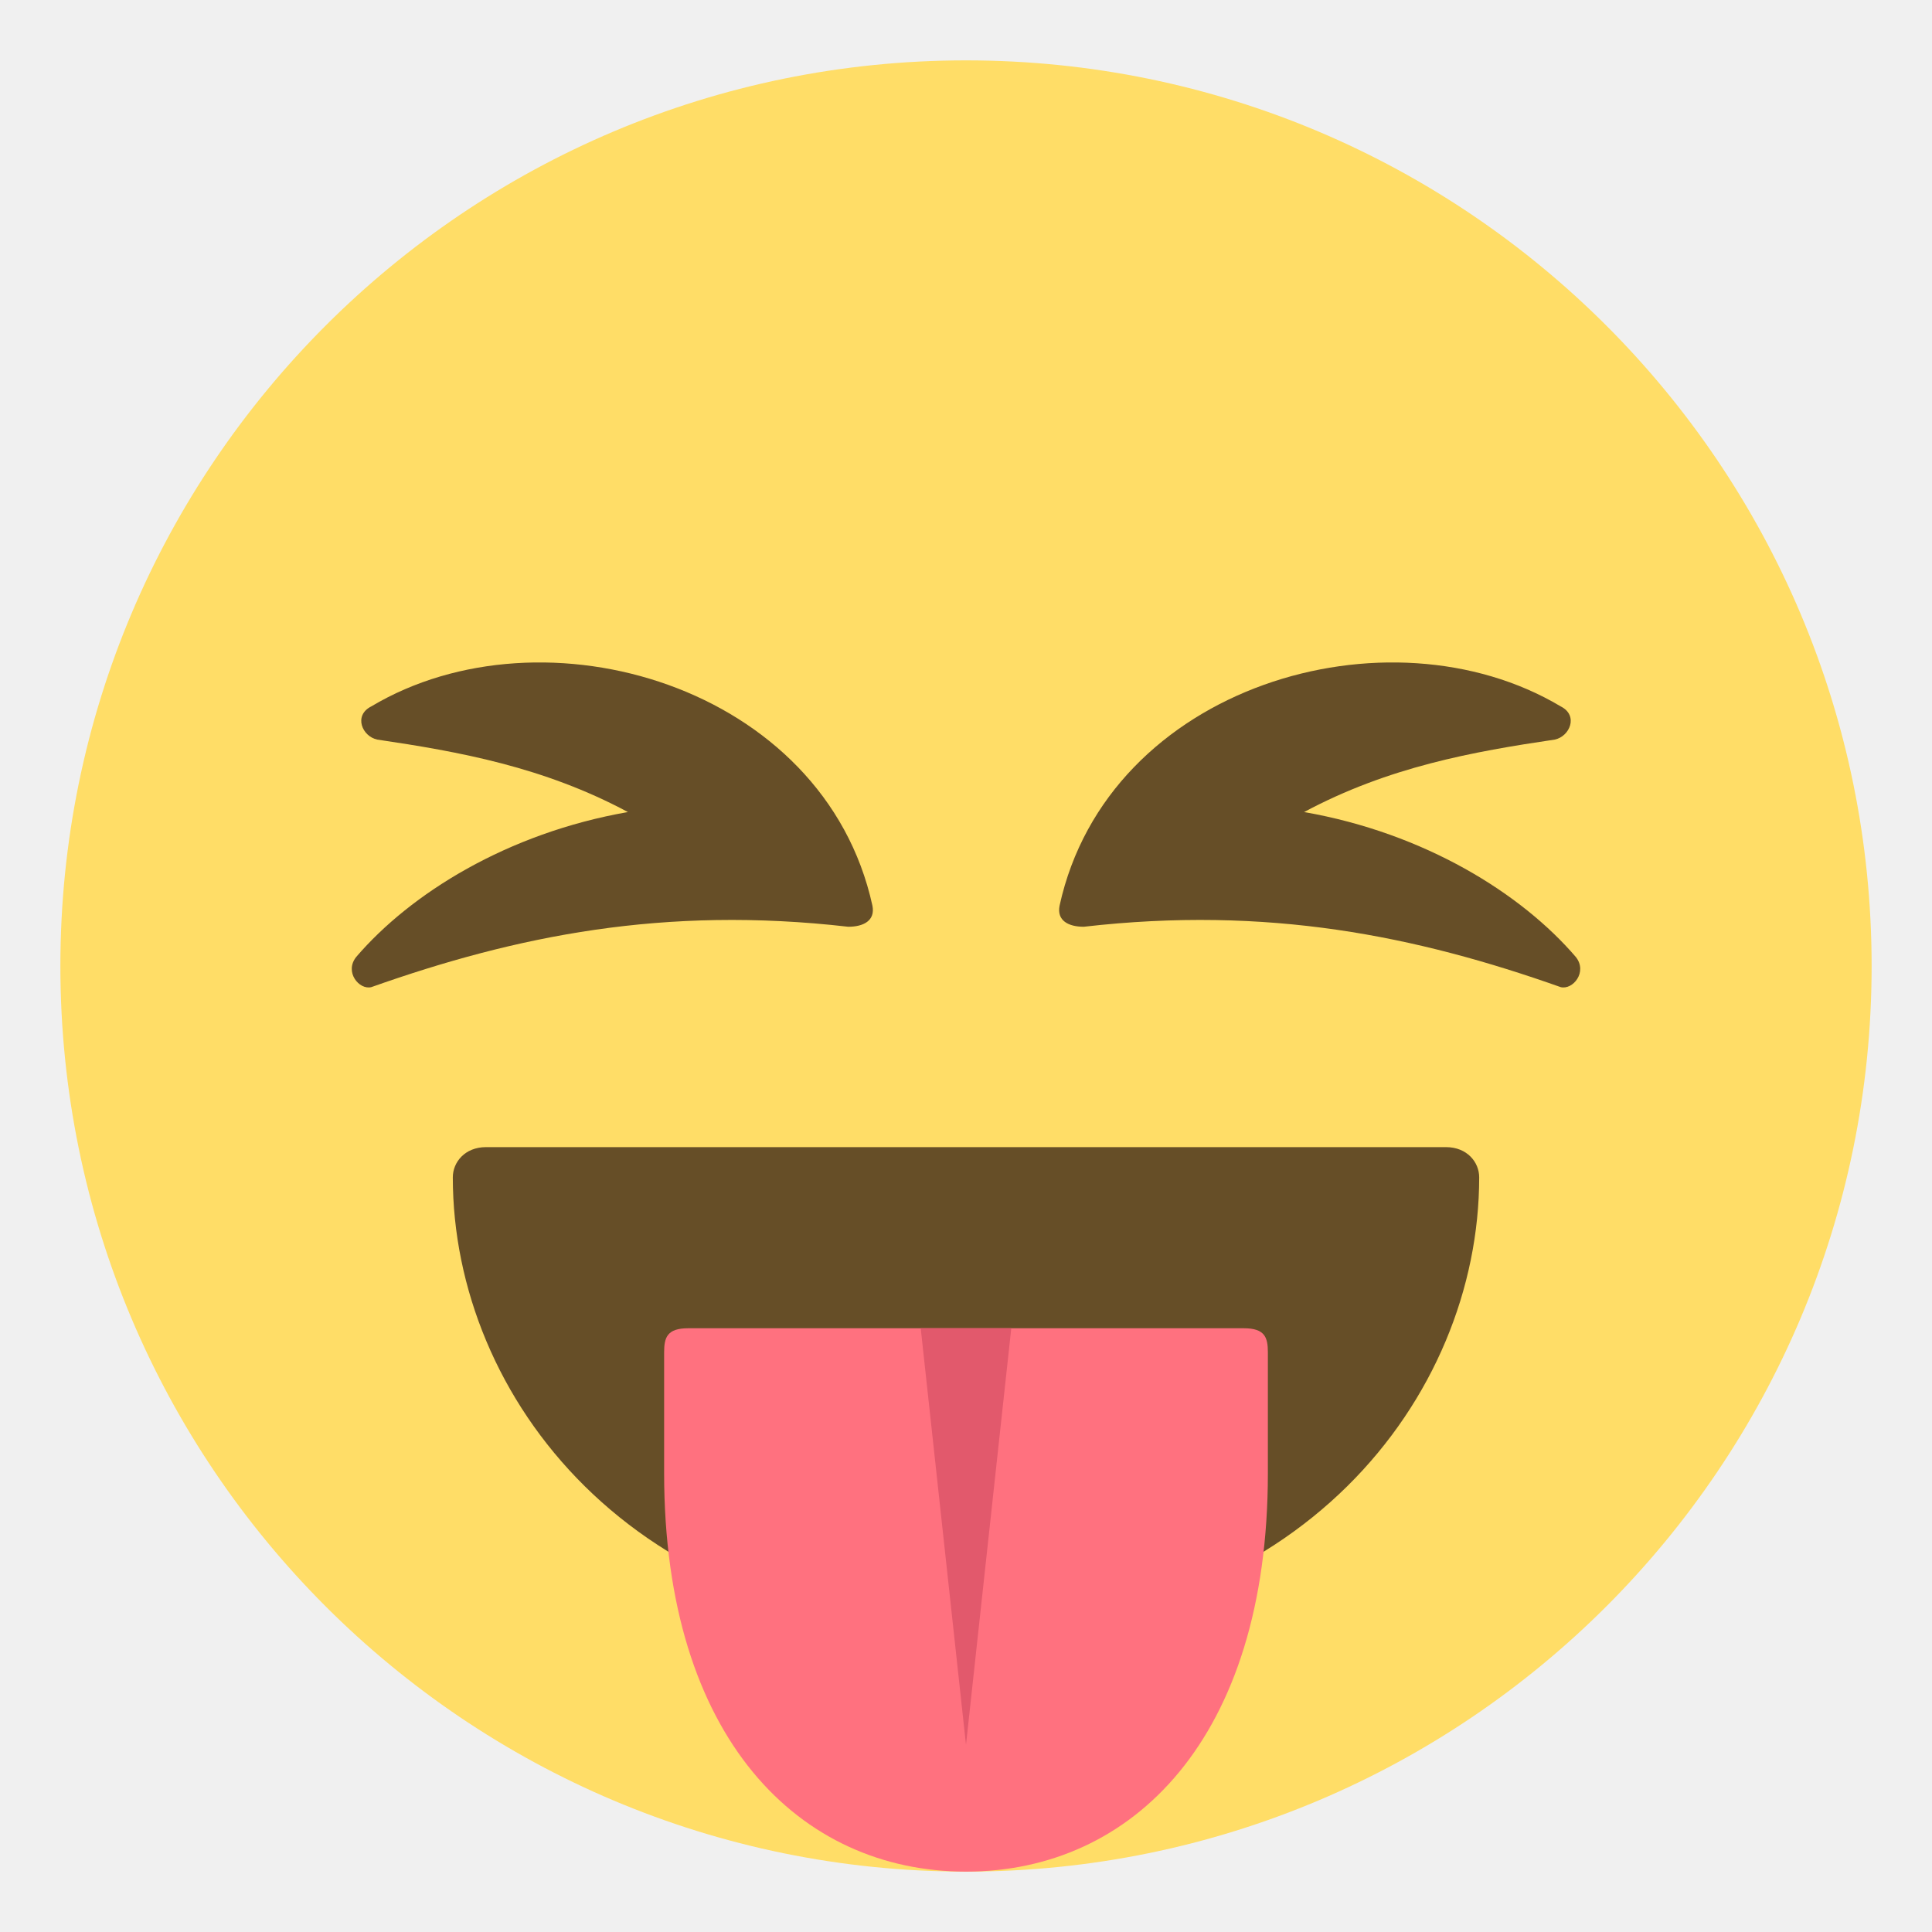
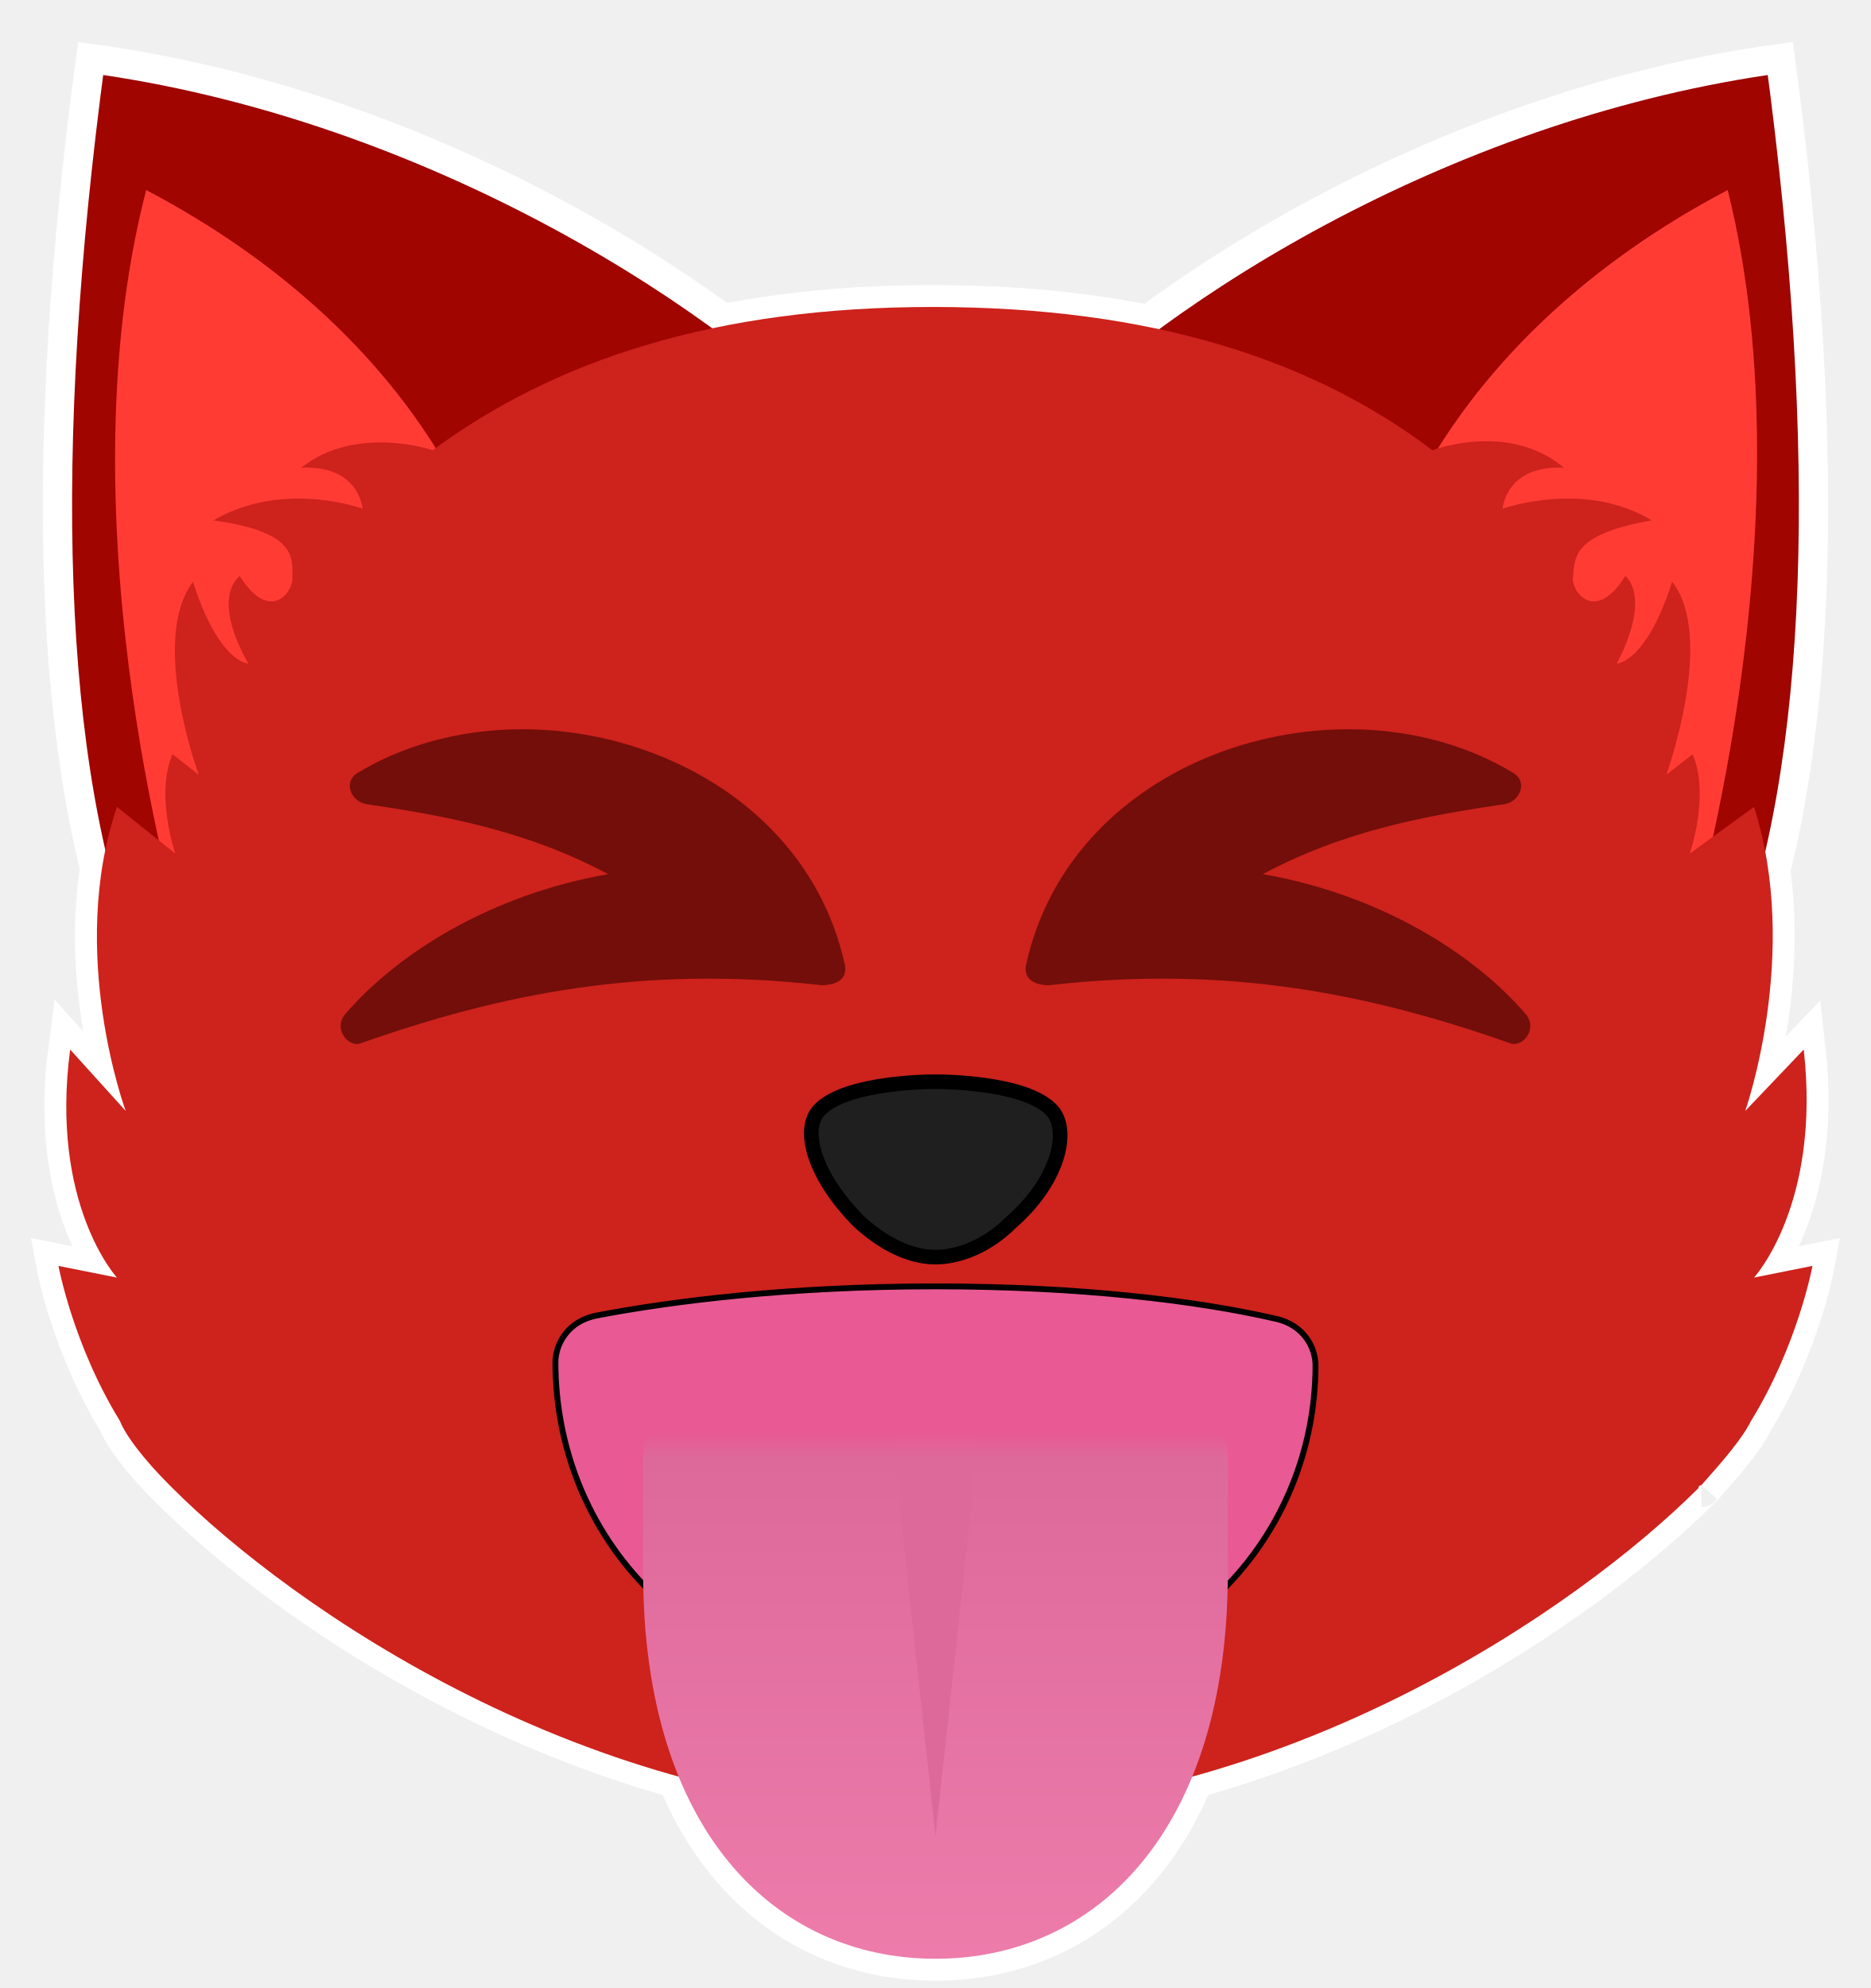
- <svg xmlns="http://www.w3.org/2000/svg" viewBox="0 0 64 64">
-   <circle cx="32" cy="32" r="30" fill="#ffdd67" />
-   <path fill="#664e27" d="M47.9 38H16.1c-.7 0-1.1.5-1.1 1 0 7.3 6 15 17 15s17-7.7 17-15c0-.5-.4-1-1.1-1" />
-   <path fill="#ff717f" d="M41.2 44H32h-9.2c-.7 0-.8.3-.8.8v4C22 57.6 26.5 62 32 62s10-4.4 10-13.2v-4c0-.5-.1-.8-.8-.8" />
-   <path fill="#e2596c" d="M33.5 44L32 57.8 30.5 44z" />
-   <g fill="#664e27">
-     <path d="M51.7 23.4c.6.3.3 1-.2 1.1-2.7.4-5.5.9-8.3 2.4 4 .7 7.2 2.7 9 4.8.4.5-.1 1.1-.5 1-4.8-1.7-9.7-2.7-15.8-2-.5 0-.9-.2-.8-.7 1.6-7.3 10.9-10 16.6-6.6M12.3 23.4c-.6.3-.3 1 .2 1.1 2.7.4 5.5.9 8.3 2.4-4 .7-7.2 2.7-9 4.8-.4.5.1 1.1.5 1 4.8-1.7 9.7-2.7 15.8-2 .5 0 .9-.2.8-.7-1.6-7.3-10.9-10-16.6-6.6" />
+ <svg xmlns="http://www.w3.org/2000/svg" viewBox="0 0 64 68">
+   <defs>
+     <linearGradient id="tongueColor" x1="100%" y1="100%">
+       <stop offset="0%" stop-color="#ed7cab" />
+       <stop offset="95%" stop-color="#dd699a" />
+       <stop offset="100%" stop-color="#E95994" />
+     </linearGradient>
+     <linearGradient id="tongueCreaseColor" x1="100%" y1="100%">
+       <stop offset="0%" stop-color="#dd699a" />
+       <stop offset="93.75%" stop-color="#dd699a" />
+       <stop offset="100%" stop-color="#E95994" />
+     </linearGradient>
+   </defs>
+   <path id="outline" stroke-width="1.5" stroke="white" d="M58.2 50.8c.8-.9 1.4-1.6 1.7-2.2 1.6-2.6 2.1-5.3 2.1-5.3l-2 .4s2.3-2.5 1.7-7.8l-2 2.1s1.9-5.4.3-10.4l-2.2 1.6s.7-2 .1-3.4l-.9.7s1.7-4.7.2-6.6c-.9 2.8-1.9 2.8-1.9 2.8s1.2-2.1.3-3c-1 1.6-1.8.6-1.8.1.1-.6-.2-1.5 2.7-2-2.3-1.4-5.1-.4-5.1-.4s.1-1.5 2.1-1.4c-1.9-1.6-4.5-.6-4.5-.6-4.1-3.1-9.6-4.9-17.1-4.9-7.4 0-12.9 1.8-17.1 4.9 0 0-2.6-.9-4.5.6 2-.1 2.1 1.4 2.1 1.4s-2.7-1-5.1.4c2.9.4 2.7 1.3 2.7 2 0 .5-.8 1.5-1.8-.1-1 .9.3 3 .3 3s-1 0-1.9-2.8c-1.5 2 .2 6.6.2 6.6l-.9-.7c-.6 1.4.1 3.4.1 3.4l-2-1.6c-1.7 5 .3 10.4.3 10.4l-1.9-2.1C1.7 41.2 4 43.7 4 43.7l-2-.4s.5 2.7 2.1 5.3c.2.5.8 1.3 1.7 2.2l.1.1C10 55 20.1 62 32 62c11.9 0 22-7 26.1-11.1 0-.1.1-.1.1-.1" />
+   <path id="outline" transform="translate(0,5)" stroke="white" stroke-width="1.5" d="M41.2 44H32h-9.2c-.7 0-.8.3-.8.8v4C22 57.6 26.5 62 32 62s10-4.4 10-13.2v-4c0-.5-.1-.8-.8-.8" />
+   <g id="ears">
+     <g fill="#A00500" stroke-width="1" stroke="white">
+       <path id="leftOuterEar" d="M3.1 2C1.3 15.4 1.6 26.2 4.3 33.1l24.8-18.5C24.2 9.6 14.2 3.5 3.1 2z" />
+       <path id="rightOuterEar" d="M60.9 2c1.8 13.4 1.5 24.2-1.2 31.1L34.9 14.7C39.8 9.6 49.8 3.5 60.9 2z" />
+     </g>
+     <g fill="#ff3b34">
+       <path id="leftInnerEar" d="M57.7 32.2L47.5 18.9s1.9-7.3 11.6-12.4c2.9 11.6-1.4 25.7-1.4 25.7" />
+       <path id="rightInnerEar" d="M6.3 32.2l10.3-13.3S14.7 11.6 5 6.5C2 18.1 6.3 32.2 6.3 32.2" />
+     </g>
+   </g>
+   <path id="head" fill="#CE221C" d="M58.2 50.8c.8-.9 1.4-1.6 1.7-2.2 1.6-2.6 2.1-5.3 2.1-5.3l-2 .4s2.3-2.5 1.7-7.8l-2 2.1s1.9-5.4.3-10.4l-2.2 1.6s.7-2 .1-3.4l-.9.7s1.7-4.7.2-6.6c-.9 2.8-1.9 2.8-1.9 2.8s1.2-2.1.3-3c-1 1.6-1.8.6-1.8.1.1-.6-.2-1.5 2.7-2-2.3-1.4-5.1-.4-5.1-.4s.1-1.5 2.1-1.4c-1.9-1.6-4.5-.6-4.5-.6-4.1-3.1-9.6-4.9-17.1-4.9-7.4 0-12.9 1.8-17.1 4.9 0 0-2.6-.9-4.5.6 2-.1 2.1 1.4 2.1 1.4s-2.7-1-5.1.4c2.9.4 2.7 1.3 2.7 2 0 .5-.8 1.5-1.8-.1-1 .9.3 3 .3 3s-1 0-1.9-2.8c-1.5 2 .2 6.6.2 6.6l-.9-.7c-.6 1.4.1 3.4.1 3.4l-2-1.6c-1.7 5 .3 10.4.3 10.4l-1.9-2.1C1.7 41.2 4 43.7 4 43.7l-2-.4s.5 2.7 2.1 5.3c.2.5.8 1.3 1.7 2.2l.1.1C10 55 20.1 62 32 62c11.9 0 22-7 26.1-11.1 0-.1.1-.1.1-.1" />
+   <path id="squint" fill="#730E0A" transform="translate(0,3)" d="M51.7 23.4c.6.3.3 1-.2 1.1-2.7.4-5.5.9-8.3 2.4 4 .7 7.2 2.7 9 4.8.4.5-.1 1.1-.5 1-4.8-1.7-9.7-2.7-15.8-2-.5 0-.9-.2-.8-.7 1.6-7.3 10.9-10 16.6-6.6M12.3 23.4c-.6.3-.3 1 .2 1.1 2.7.4 5.5.9 8.3 2.4-4 .7-7.2 2.7-9 4.8-.4.5.1 1.1.5 1 4.8-1.7 9.7-2.7 15.8-2 .5 0 .9-.2.8-.7-1.6-7.3-10.9-10-16.6-6.6" />
+   <path id="nose" fill="#1F1F1F" stroke="black" stroke-width=".5" d="M36 38c-.8-.9-3.3-1-4-1-.7 0-3.2.1-4 1-.6.7-.1 2.3 1.4 3.8 1 .9 1.9 1.2 2.6 1.2.7 0 1.7-.3 2.6-1.2 1.6-1.4 2-3.1 1.4-3.8" />
+   <g id="mouth">
+     <path id="insideMouth" fill="#E95994" stroke="black" stroke-width=".2" d="M45 46.7c0-.6-.4-1.4-1.4-1.6C41 44.5 37 44 32 44s-9 .5-11.6 1c-1 .2-1.4 1-1.4 1.6C19 52.3 23.3 58 32 58s13-5.7 13-11.3" />
+     <g id="tongue" transform="translate(0,5)">
+       <path id="tongueBody" fill="url(#tongueColor)" d="M41.2 44H32h-9.2c-.7 0-.8.3-.8.8v4C22 57.6 26.5 62 32 62s10-4.4 10-13.2v-4c0-.5-.1-.8-.8-.8" />
+       <path id="tongueCrease" fill="url(#tongueCreaseColor)" d="M33.5 44L32 57.8 30.5 44z" />
+     </g>
  </g>
</svg>
